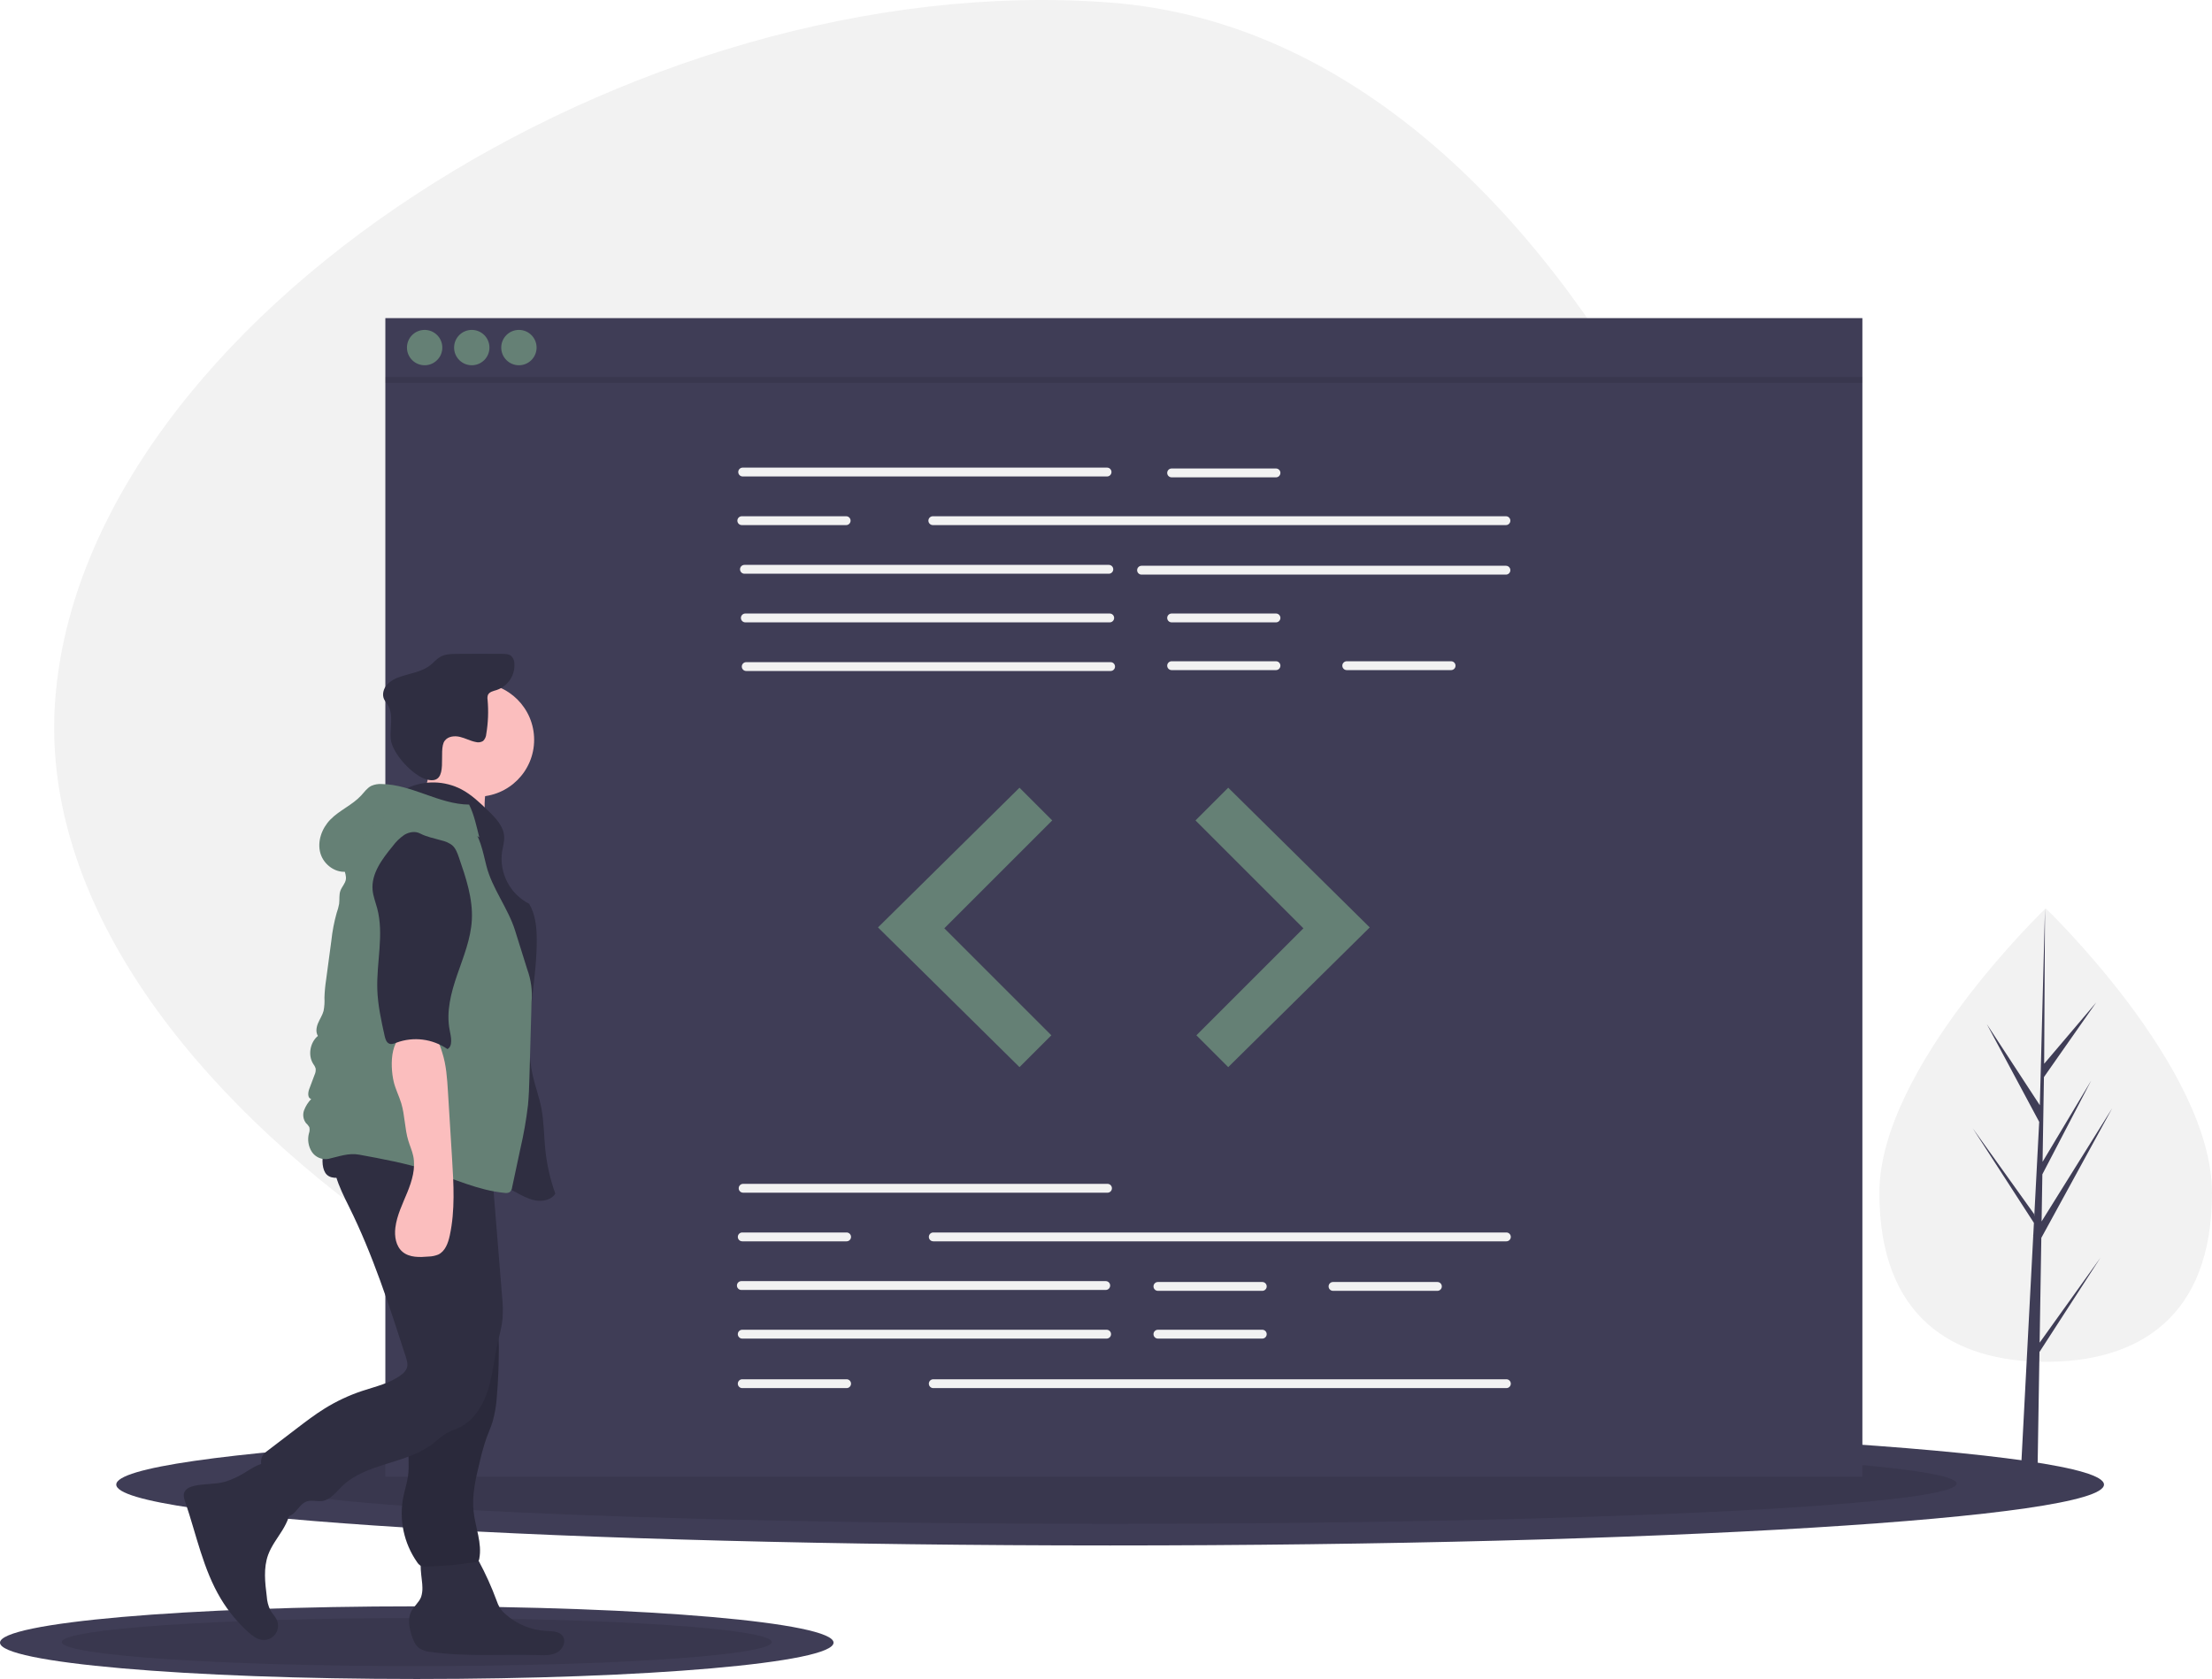
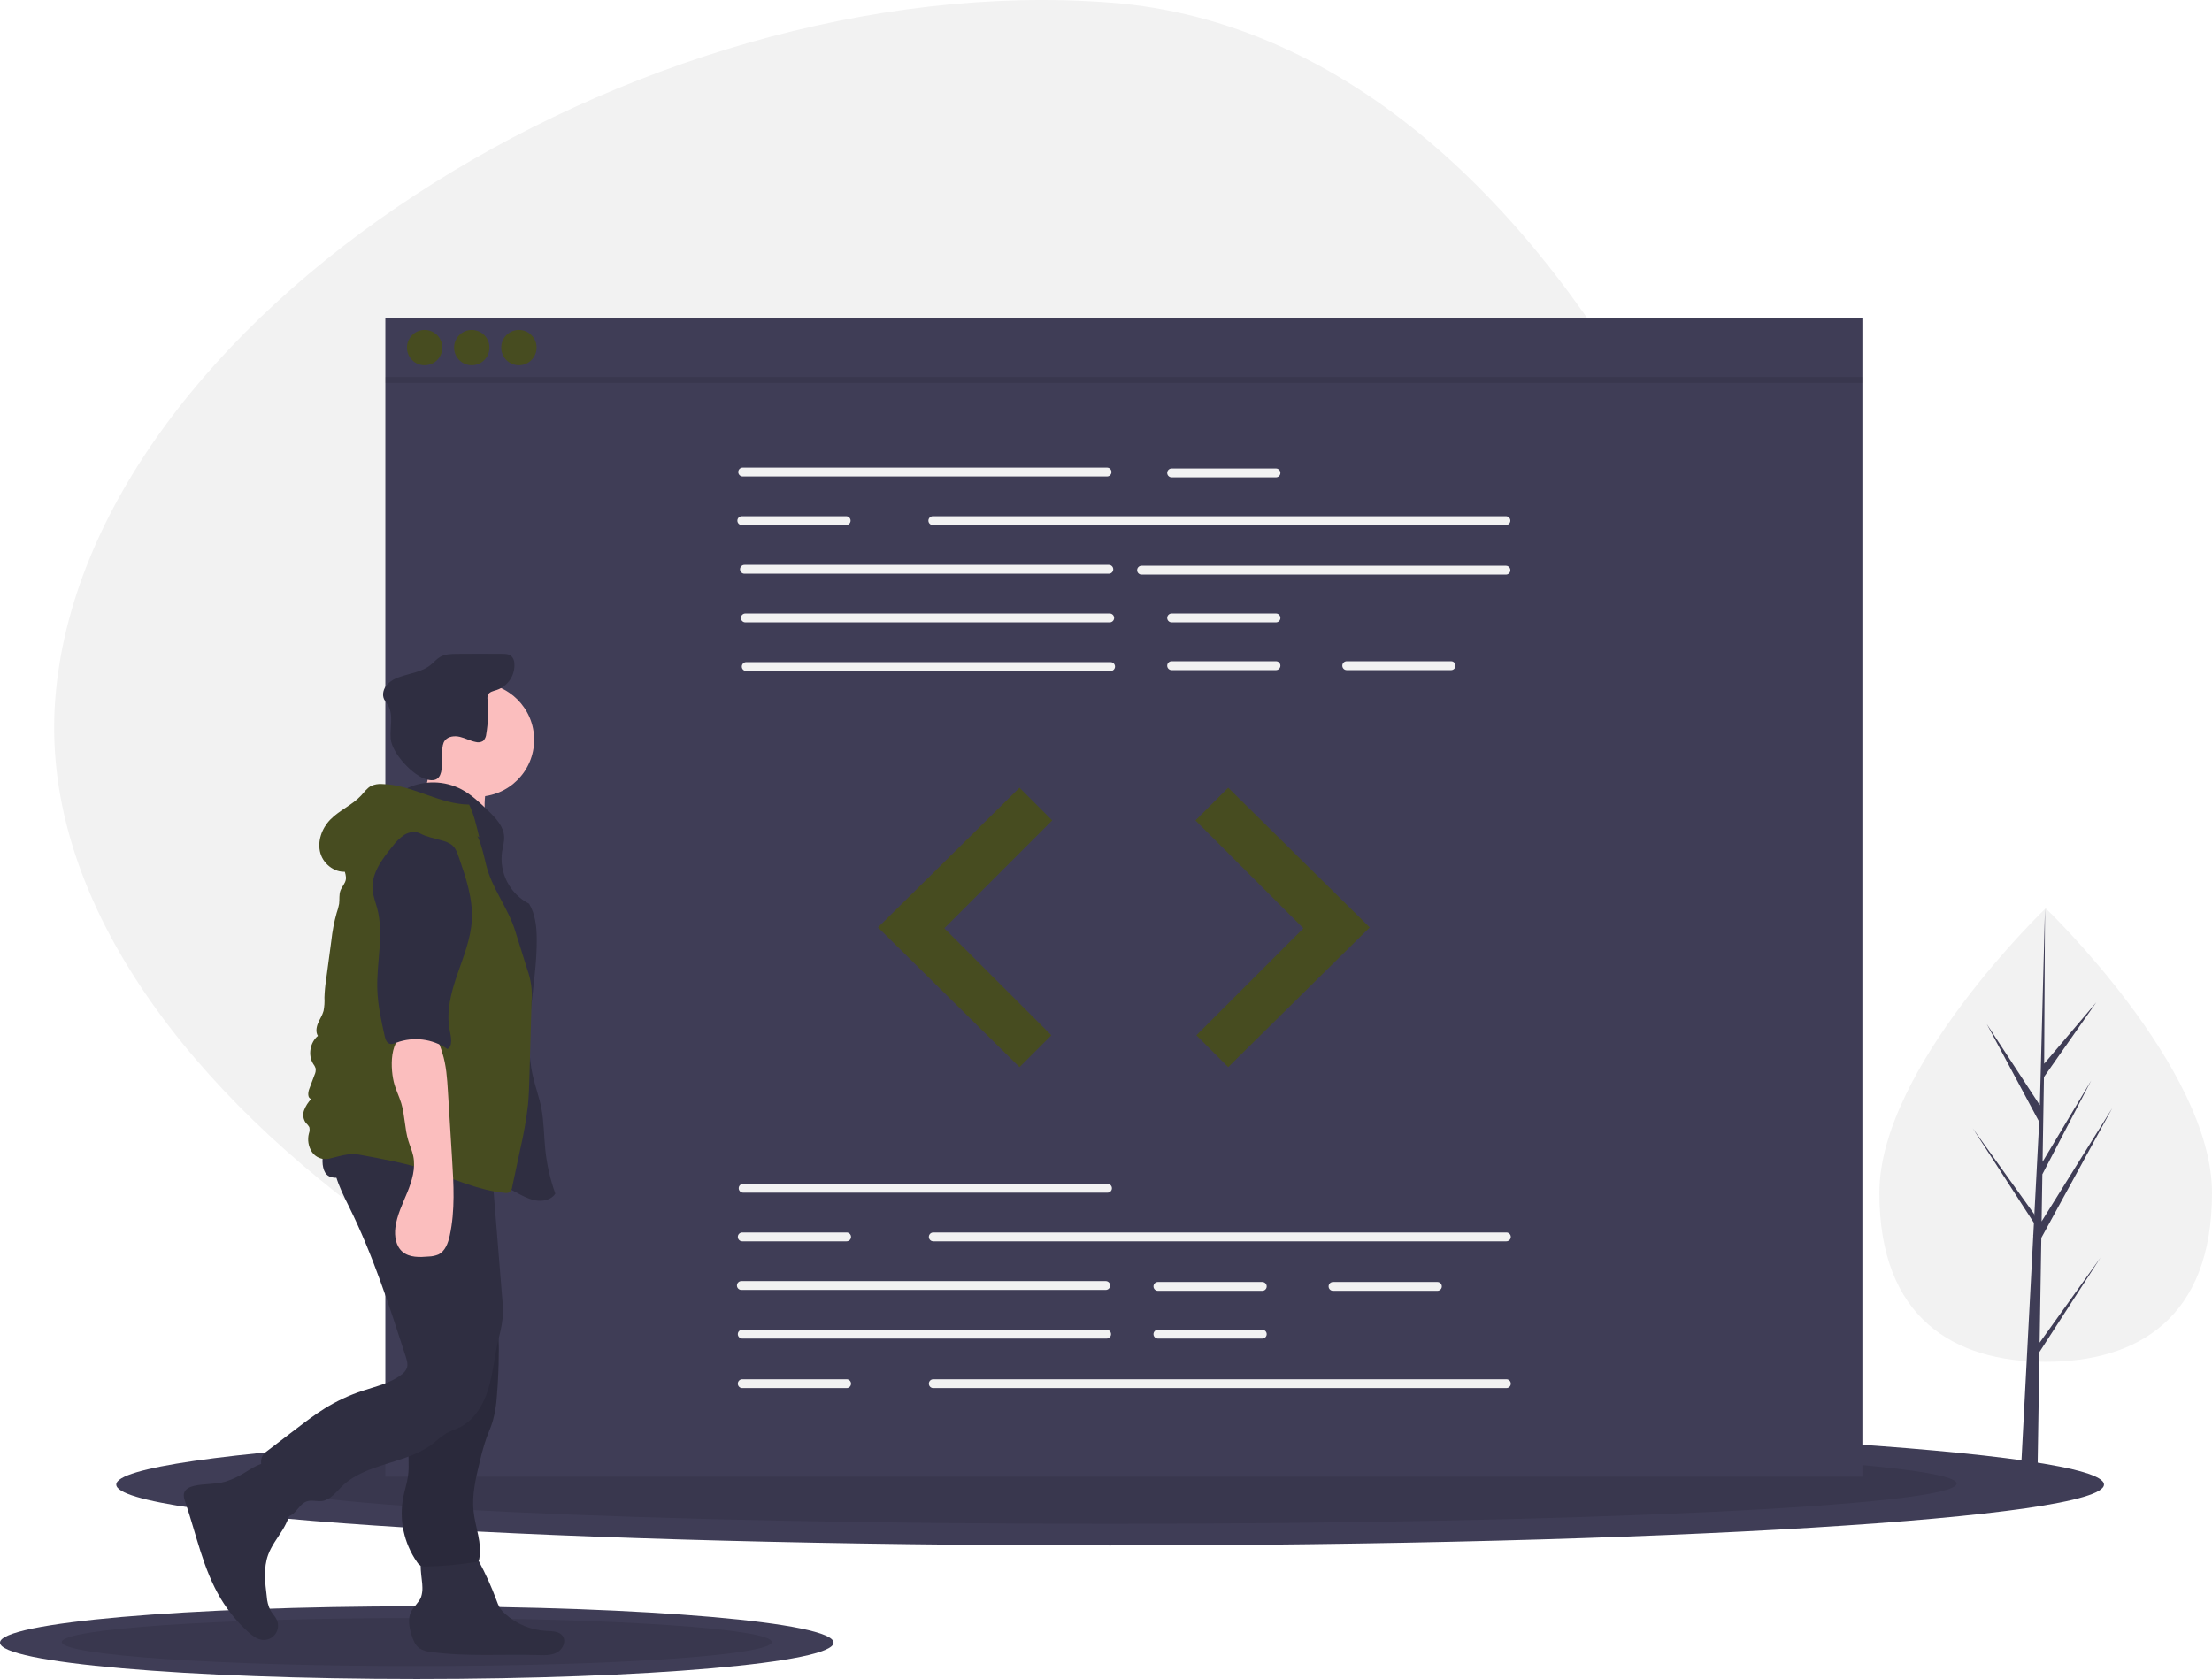
<svg xmlns="http://www.w3.org/2000/svg" id="a594ac37-6d44-4297-8862-1cbd9c01c0b7" data-name="Layer 1" width="1126.194" height="855" viewBox="0 0 1126.194 855">
  <path d="M581.768,778.438C339.369,759.991,50.297,572.172,65.014,378.781S359.7,5.358,602.099,23.805,984.031,403.667,969.314,597.058,824.166,796.885,581.768,778.438Z" transform="translate(-36.90323 -22.5)" fill="#f2f2f2" />
  <ellipse cx="565.194" cy="756" rx="506" ry="31" fill="#3f3d56" />
  <ellipse cx="565.194" cy="755.5" rx="431" ry="20.5" opacity="0.1" />
  <ellipse cx="212.194" cy="836.5" rx="212.194" ry="18.5" fill="#3f3d56" />
  <ellipse cx="212.194" cy="836.202" rx="180.742" ry="12.234" opacity="0.1" />
  <rect x="196.194" y="162" width="752" height="590" fill="#3f3d56" />
  <path d="M600.541,265.129H415.024a2.251,2.251,0,1,1,0-4.503H600.541a2.251,2.251,0,0,1,0,4.503Z" transform="translate(-36.90323 -22.5)" fill="#f2f2f2" />
  <path d="M803.62,289.895H511.835a2.251,2.251,0,0,1,0-4.503H803.62a2.251,2.251,0,1,1,0,4.503Z" transform="translate(-36.90323 -22.5)" fill="#f2f2f2" />
  <path d="M601.442,314.661H415.924a2.251,2.251,0,1,1,0-4.503H601.442a2.251,2.251,0,1,1,0,4.503Z" transform="translate(-36.90323 -22.5)" fill="#f2f2f2" />
  <path d="M803.62,315.111H618.102a2.251,2.251,0,0,1,0-4.503H803.62a2.251,2.251,0,1,1,0,4.503Z" transform="translate(-36.90323 -22.5)" fill="#f2f2f2" />
  <path d="M601.892,339.426H416.374a2.251,2.251,0,0,1,0-4.503H601.892a2.251,2.251,0,1,1,0,4.503Z" transform="translate(-36.90323 -22.5)" fill="#f2f2f2" />
  <path d="M602.342,364.192H416.825a2.251,2.251,0,0,1,0-4.503H602.342a2.251,2.251,0,1,1,0,4.503Z" transform="translate(-36.90323 -22.5)" fill="#f2f2f2" />
  <path d="M686.546,265.579H633.412a2.251,2.251,0,0,1,0-4.503h53.134a2.251,2.251,0,1,1,0,4.503Z" transform="translate(-36.90323 -22.5)" fill="#f2f2f2" />
  <path d="M686.546,339.426H633.412a2.251,2.251,0,0,1,0-4.503h53.134a2.251,2.251,0,1,1,0,4.503Z" transform="translate(-36.90323 -22.5)" fill="#f2f2f2" />
  <path d="M686.546,363.742H633.412a2.251,2.251,0,1,1,0-4.503h53.134a2.251,2.251,0,1,1,0,4.503Z" transform="translate(-36.90323 -22.5)" fill="#f2f2f2" />
  <path d="M775.702,363.742H722.569a2.251,2.251,0,0,1,0-4.503h53.134a2.251,2.251,0,1,1,0,4.503Z" transform="translate(-36.90323 -22.5)" fill="#f2f2f2" />
  <path d="M467.707,289.895H414.573a2.251,2.251,0,0,1,0-4.503h53.134a2.251,2.251,0,0,1,0,4.503Z" transform="translate(-36.90323 -22.5)" fill="#f2f2f2" />
  <path d="M600.766,629.861H415.249a2.251,2.251,0,0,1,0-4.503H600.766a2.251,2.251,0,0,1,0,4.503Z" transform="translate(-36.90323 -22.5)" fill="#f2f2f2" />
  <path d="M599.866,679.392H414.348a2.251,2.251,0,1,1,0-4.503H599.866a2.251,2.251,0,0,1,0,4.503Z" transform="translate(-36.90323 -22.5)" fill="#f2f2f2" />
  <path d="M600.316,704.158H414.798a2.251,2.251,0,1,1,0-4.503H600.316a2.251,2.251,0,1,1,0,4.503Z" transform="translate(-36.90323 -22.5)" fill="#f2f2f2" />
  <path d="M679.566,679.842H626.433a2.251,2.251,0,0,1,0-4.503h53.134a2.251,2.251,0,0,1,0,4.503Z" transform="translate(-36.90323 -22.5)" fill="#f2f2f2" />
  <path d="M679.566,704.158H626.433a2.251,2.251,0,0,1,0-4.503h53.134a2.251,2.251,0,1,1,0,4.503Z" transform="translate(-36.90323 -22.5)" fill="#f2f2f2" />
  <path d="M768.723,679.842H715.589a2.251,2.251,0,1,1,0-4.503h53.134a2.251,2.251,0,0,1,0,4.503Z" transform="translate(-36.90323 -22.5)" fill="#f2f2f2" />
  <path d="M803.845,654.626H512.06a2.251,2.251,0,0,1,0-4.503H803.845a2.251,2.251,0,0,1,0,4.503Z" transform="translate(-36.90323 -22.5)" fill="#f2f2f2" />
  <path d="M467.932,654.626H414.798a2.251,2.251,0,0,1,0-4.503H467.932a2.251,2.251,0,0,1,0,4.503Z" transform="translate(-36.90323 -22.5)" fill="#f2f2f2" />
  <path d="M803.845,729.374H512.06a2.251,2.251,0,1,1,0-4.503H803.845a2.251,2.251,0,0,1,0,4.503Z" transform="translate(-36.90323 -22.5)" fill="#f2f2f2" />
  <path d="M467.932,729.374H414.798a2.251,2.251,0,1,1,0-4.503H467.932a2.251,2.251,0,1,1,0,4.503Z" transform="translate(-36.90323 -22.5)" fill="#f2f2f2" />
-   <polygon points="519.06 401.13 447.014 472.275 519.06 543.42 535.27 527.21 480.786 472.725 535.72 417.79 519.06 401.13" fill="#658075" />
-   <polygon points="625.327 401.13 697.373 472.275 625.327 543.42 609.117 527.21 663.602 472.725 608.667 417.79 625.327 401.13" fill="#658075" />
-   <circle cx="216.194" cy="177" r="9" fill="#658075" />
-   <circle cx="240.194" cy="177" r="9" fill="#658075" />
-   <circle cx="264.194" cy="177" r="9" fill="#658075" />
+   <polygon points="519.06 401.13 447.014 472.275 519.06 543.42 535.27 527.21 480.786 472.725 535.72 417.79 519.06 401.13" fill="#474c20" />
+   <polygon points="625.327 401.13 697.373 472.275 625.327 543.42 609.117 527.21 663.602 472.725 608.667 417.79 625.327 401.13" fill="#474c20" />
+   <circle cx="216.194" cy="177" r="9" fill="#474c20" />
+   <circle cx="240.194" cy="177" r="9" fill="#474c20" />
+   <circle cx="264.194" cy="177" r="9" fill="#474c20" />
  <rect x="196.194" y="192" width="752" height="3" opacity="0.1" />
  <path d="M1163.097,629.954c0,63.771-37.911,86.038-84.676,86.038s-84.676-22.266-84.676-86.038,84.676-144.898,84.676-144.898S1163.097,566.182,1163.097,629.954Z" transform="translate(-36.90323 -22.5)" fill="#f2f2f2" />
  <polygon points="1038.433 683.736 1039.3 630.365 1075.391 564.338 1039.436 621.993 1039.826 597.995 1064.699 550.226 1039.929 591.645 1039.929 591.645 1040.63 548.484 1067.265 510.453 1040.74 541.697 1041.178 462.556 1038.425 567.325 1038.651 563.003 1011.571 521.552 1038.217 571.3 1035.694 619.503 1035.619 618.223 1004.4 574.602 1035.524 622.743 1035.209 628.771 1035.152 628.862 1035.178 629.357 1028.776 751.653 1037.329 751.653 1038.355 688.485 1069.404 640.461 1038.433 683.736" fill="#3f3d56" />
  <path d="M159.525,773.591a43.126,43.126,0,0,1-8.178,3.503c-5.079,1.387-10.507.878-15.637,2.063-2.1.485-4.386,1.499-5.054,3.549-.49,1.503.043,3.127.553,4.623,5.669,16.62,9.085,34.266,18.125,49.321a74.641,74.641,0,0,0,13.993,16.988c2.055,1.852,4.384,3.664,7.135,3.955a7.248,7.248,0,0,0,7.371-10.182c-.811-1.801-2.317-3.196-3.289-4.916a18.757,18.757,0,0,1-1.819-6.991c-.893-7.108-1.754-14.538.709-21.265,1.652-4.512,4.682-8.359,7.206-12.447s4.622-8.772,4.06-13.544c-.383-3.257-1.972-6.237-3.65-9.054-1.681-2.823-5.005-10.408-8.383-11.35C169.16,766.864,162.583,772.024,159.525,773.591Z" transform="translate(-36.90323 -22.5)" fill="#2f2e41" />
  <path d="M251.96,831a14.019,14.019,0,0,1-.663,4.745c-1.058,2.793-3.681,4.706-5.036,7.367-1.885,3.701-1.031,8.174.218,12.135.783,2.483,1.81,5.067,3.912,6.603a12.893,12.893,0,0,0,5.954,1.907c18.036,2.496,36.358,1.064,54.559,1.587,3.317.095,6.829.211,9.725-1.41s4.686-5.697,2.717-8.368c-1.769-2.399-5.265-2.376-8.242-2.518a33.912,33.912,0,0,1-20.913-8.615,15.112,15.112,0,0,1-2.933-3.377,20.753,20.753,0,0,1-1.534-3.518,156.799,156.799,0,0,0-9.084-20.119c-.979-1.815-2.087-3.705-3.906-4.676a10.323,10.323,0,0,0-4.239-.926c-4.536-.294-16.283-1.838-19.791,1.69C249.461,816.768,252.032,826.86,251.96,831Z" transform="translate(-36.90323 -22.5)" fill="#2f2e41" />
  <circle cx="242.971" cy="376.72" r="28.975" fill="#fbbebe" />
  <path d="M253.709,423.146c-1.723,4.614-4.647,8.947-8.9,11.43l40.075,8.175a42.453,42.453,0,0,1-.562-17.869,10.3,10.3,0,0,0,.24-4.409c-.754-2.907-4.026-4.307-6.955-4.974-7.314-1.667-13.782-2.561-20.579-5.792C254.95,413.263,255.241,419.045,253.709,423.146Z" transform="translate(-36.90323 -22.5)" fill="#fbbebe" />
  <path d="M244.474,423.727a31.338,31.338,0,0,1,27.313.714c5.138,2.707,9.392,6.794,13.572,10.826,3.853,3.717,7.962,7.972,8.236,13.319.132,2.59-.676,5.123-1.084,7.684a25.766,25.766,0,0,0,13.78,26.469c3.184,5.303,3.841,11.729,3.889,17.914.185,23.436-7.209,47.161-1.93,69.995,1.239,5.361,3.162,10.554,4.232,15.951,1.387,6.991,1.318,14.18,2.044,21.27a95.266,95.266,0,0,0,5.113,22.495c-1.744,2.774-5.374,3.837-8.642,3.613s-6.325-1.643-9.242-3.136c-14.123-7.227-27.059-16.757-41.687-22.9-9.678-4.064-19.987-6.595-29.376-11.288s-18.12-12.142-20.99-22.238c-1.241-4.365-1.318-8.965-1.385-13.503-.285-19.114-.55-38.436,3.61-57.094,3.669-16.454,10.741-32.194,12.284-48.981.502-5.464.513-11.314,3.566-15.873C232.091,432.52,241.409,430.851,244.474,423.727Z" transform="translate(-36.90323 -22.5)" fill="#2f2e41" />
  <path d="M263.395,399.629c1.707-2.227,5-2.531,7.728-1.872s5.243,2.064,7.997,2.599a4.675,4.675,0,0,0,3.743-.526,5.444,5.444,0,0,0,1.615-3.57,68.163,68.163,0,0,0,.671-17.38,5.147,5.147,0,0,1,.159-2.437c.682-1.643,2.763-2.035,4.462-2.562a13.316,13.316,0,0,0,9.013-13.633,5.421,5.421,0,0,0-1.657-3.741c-1.175-.958-2.82-1.016-4.336-1.029q-11.683-.094-23.367.006c-2.883.025-5.91.096-8.409,1.533-1.848,1.063-3.222,2.773-4.88,4.112-4.326,3.491-10.178,4.201-15.441,5.991a15.308,15.308,0,0,0-6.768,4.036c-1.75,2-2.592,4.973-1.493,7.393a26.252,26.252,0,0,0,1.887,2.904c3.105,4.964,1.038,11.403,1.501,17.24.579,7.288,11.365,19.112,18.679,20.836C266.308,422.311,259.486,404.414,263.395,399.629Z" transform="translate(-36.90323 -22.5)" fill="#2f2e41" />
  <path d="M247.037,719.183c.745,5.322,1.701,10.662,1.445,16.029-.357,7.494-3.059,14.714-3.559,22.199-.373,5.591.49,11.242-.287,16.791-.497,3.553-1.656,6.978-2.373,10.494a43.395,43.395,0,0,0,6.973,33.265,5.448,5.448,0,0,0,2.023,1.961,5.714,5.714,0,0,0,2.508.332,179.947,179.947,0,0,0,25.17-2.287,2.414,2.414,0,0,0,1.616-.713,2.266,2.266,0,0,0,.351-.954c1.544-7.936-1.977-15.893-2.872-23.928-.956-8.58,1.103-17.177,3.146-25.565a113.548,113.548,0,0,1,3.467-12.228c.988-2.697,2.181-5.321,3.037-8.063a61.46,61.46,0,0,0,2.202-13.203q.892-10.575.945-21.199a88.958,88.958,0,0,0-1.665-20.01c-1.878-8.338-5.724-16.081-9.536-23.73a15.029,15.029,0,0,0-5.618,2.67,125.38,125.38,0,0,1-15.35,8.481c-3.567,1.657-10.522,2.833-12.786,6.286-2.232,3.405-.792,10.351-.621,14.106Q245.694,709.584,247.037,719.183Z" transform="translate(-36.90323 -22.5)" fill="#2f2e41" />
  <path d="M247.037,719.183c.745,5.322,1.701,10.662,1.445,16.029-.357,7.494-3.059,14.714-3.559,22.199-.373,5.591.49,11.242-.287,16.791-.497,3.553-1.656,6.978-2.373,10.494a43.395,43.395,0,0,0,6.973,33.265,5.448,5.448,0,0,0,2.023,1.961,5.714,5.714,0,0,0,2.508.332,179.947,179.947,0,0,0,25.17-2.287,2.414,2.414,0,0,0,1.616-.713,2.266,2.266,0,0,0,.351-.954c1.544-7.936-1.977-15.893-2.872-23.928-.956-8.58,1.103-17.177,3.146-25.565a113.548,113.548,0,0,1,3.467-12.228c.988-2.697,2.181-5.321,3.037-8.063a61.46,61.46,0,0,0,2.202-13.203q.892-10.575.945-21.199a88.958,88.958,0,0,0-1.665-20.01c-1.878-8.338-5.724-16.081-9.536-23.73a15.029,15.029,0,0,0-5.618,2.67,125.38,125.38,0,0,1-15.35,8.481c-3.567,1.657-10.522,2.833-12.786,6.286-2.232,3.405-.792,10.351-.621,14.106Q245.694,709.584,247.037,719.183Z" transform="translate(-36.90323 -22.5)" opacity="0.1" />
  <path d="M207.864,605.518c-3.848,10.359,1.808,21.554,6.722,31.452,12.106,24.386,20.513,50.407,28.874,76.317.626,1.941,1.252,4.058.554,5.974a7.825,7.825,0,0,1-2.822,3.347c-5.765,4.379-13.107,5.939-19.975,8.23a90.184,90.184,0,0,0-18.943,8.88c-4.977,3.084-9.639,6.644-14.292,10.197l-14.812,11.312a9.903,9.903,0,0,0-2.476,2.397c-1.429,2.241-.843,5.167-.132,7.728a131.432,131.432,0,0,0,7.252,19.792,6.911,6.911,0,0,0,2.63,3.447c2.312,1.242,5.14-.405,6.905-2.347s3.292-4.359,5.781-5.193c2.486-.833,5.222.176,7.818-.189,4.199-.589,6.986-4.457,10.013-7.426,12.365-12.131,33.01-11.251,46.612-21.977a59.228,59.228,0,0,1,6.231-4.868c2.3-1.359,4.907-2.105,7.293-3.307,7.257-3.654,11.819-11.209,14.262-18.957s3.141-15.928,4.897-23.861c.908-4.101,2.103-8.158,2.507-12.338a66.094,66.094,0,0,0-.253-11.666L287.604,621.748c-.4-4.943-.8-9.892-1.576-14.791-14.577.521-29.143,1.108-43.728,1.28C230.695,608.374,218.876,609.186,207.864,605.518Z" transform="translate(-36.90323 -22.5)" fill="#2f2e41" />
  <path d="M202.506,619.721c1.977,3.18,6.79,3.114,10.104,1.371s5.889-4.673,9.211-6.401c4.464-2.323,9.746-2.235,14.776-2.093,7.964.225,16.025.464,23.687,2.647,7.925,2.257,15.64,6.603,23.834,5.736,1.426-.151,2.985-.56,3.761-1.766a5.544,5.544,0,0,0,.62-2.836l.268-7.159a6.464,6.464,0,0,0-.57-3.625,6.082,6.082,0,0,0-2.716-2.079c-11.663-5.646-24.965-6.697-37.915-7.141q-9.875-.338-19.757-.278c-5.591.034-12.303-.775-17.739.719C202.774,598.82,198.805,613.769,202.506,619.721Z" transform="translate(-36.90323 -22.5)" fill="#2f2e41" />
-   <path d="M275.742,432.226c-15.282-.135-29.131-10.223-44.412-10.468a11.514,11.514,0,0,0-5.393.93c-2.129,1.073-3.529,3.147-5.147,4.898-4.518,4.893-11.061,7.505-15.703,12.281-4.352,4.478-6.773,11.15-5.055,17.153s8.204,10.608,14.279,9.165A36.801,36.801,0,0,1,228.65,446.706a72.887,72.887,0,0,1,11.205-5.882c6.868-3.112,14.548-6.283,21.718-3.95a30.638,30.638,0,0,1,7.409,4.04l11.954,8.03C279.543,443.45,278.29,437.288,275.742,432.226Z" transform="translate(-36.90323 -22.5)" fill="#658075" />
-   <path d="M212.552,460.874c-2.029,2.532.894,6.2.447,9.413-.297,2.135-2.054,3.765-2.786,5.793-.758,2.1-.356,4.427-.643,6.641a28.489,28.489,0,0,1-1.275,4.73,84.975,84.975,0,0,0-2.686,14.026l-2.675,19.976a75.681,75.681,0,0,0-.846,9.078,27.107,27.107,0,0,1-.452,6.787c-.592,2.183-1.904,4.093-2.786,6.175s-1.291,4.602-.099,6.524c-3.991,3.325-5.178,9.854-2.387,14.235a7.899,7.899,0,0,1,1.23,2.265,5.82,5.82,0,0,1-.542,3.34l-2.705,7.207c-.692,1.845-.911,4.653,1.014,5.074a17.006,17.006,0,0,0-3.651,5.767,6.866,6.866,0,0,0,.972,6.506,8.289,8.289,0,0,1,1.694,2.056,5.473,5.473,0,0,1-.196,3.243,11.906,11.906,0,0,0,1.473,9.333,8.371,8.371,0,0,0,8.418,3.609c5.41-1.22,10.272-3.147,15.728-2.146,11.746,2.155,23.53,4.32,34.906,7.952,12.984,4.145,25.556,10.224,39.126,11.5a3.798,3.798,0,0,0,2.617-.407,3.931,3.931,0,0,0,1.21-2.488q2.097-9.832,4.194-19.665a202.363,202.363,0,0,0,3.855-22.028c.477-4.781.614-9.589.749-14.392l1.081-38.231a38.197,38.197,0,0,0-2.2-16.62l-6.217-19.848c-3.548-11.327-11.688-21.371-14.586-32.882-1.834-7.285-3.189-15.103-8.108-20.781-7.012-8.095-19.145-9.354-29.764-7.962-4.797.629-9.636,1.714-13.785,4.202-4.798,2.877-8.333,7.409-11.753,11.836C218.305,454.343,215.436,457.276,212.552,460.874Z" transform="translate(-36.90323 -22.5)" fill="#658075" />
+   <path d="M275.742,432.226c-15.282-.135-29.131-10.223-44.412-10.468a11.514,11.514,0,0,0-5.393.93c-2.129,1.073-3.529,3.147-5.147,4.898-4.518,4.893-11.061,7.505-15.703,12.281-4.352,4.478-6.773,11.15-5.055,17.153s8.204,10.608,14.279,9.165A36.801,36.801,0,0,1,228.65,446.706a72.887,72.887,0,0,1,11.205-5.882c6.868-3.112,14.548-6.283,21.718-3.95a30.638,30.638,0,0,1,7.409,4.04l11.954,8.03C279.543,443.45,278.29,437.288,275.742,432.226Z" transform="translate(-36.90323 -22.5)" fill="#474c20" />
+   <path d="M212.552,460.874c-2.029,2.532.894,6.2.447,9.413-.297,2.135-2.054,3.765-2.786,5.793-.758,2.1-.356,4.427-.643,6.641a28.489,28.489,0,0,1-1.275,4.73,84.975,84.975,0,0,0-2.686,14.026l-2.675,19.976a75.681,75.681,0,0,0-.846,9.078,27.107,27.107,0,0,1-.452,6.787c-.592,2.183-1.904,4.093-2.786,6.175s-1.291,4.602-.099,6.524c-3.991,3.325-5.178,9.854-2.387,14.235a7.899,7.899,0,0,1,1.23,2.265,5.82,5.82,0,0,1-.542,3.34l-2.705,7.207c-.692,1.845-.911,4.653,1.014,5.074a17.006,17.006,0,0,0-3.651,5.767,6.866,6.866,0,0,0,.972,6.506,8.289,8.289,0,0,1,1.694,2.056,5.473,5.473,0,0,1-.196,3.243,11.906,11.906,0,0,0,1.473,9.333,8.371,8.371,0,0,0,8.418,3.609c5.41-1.22,10.272-3.147,15.728-2.146,11.746,2.155,23.53,4.32,34.906,7.952,12.984,4.145,25.556,10.224,39.126,11.5a3.798,3.798,0,0,0,2.617-.407,3.931,3.931,0,0,0,1.21-2.488q2.097-9.832,4.194-19.665a202.363,202.363,0,0,0,3.855-22.028c.477-4.781.614-9.589.749-14.392l1.081-38.231a38.197,38.197,0,0,0-2.2-16.62l-6.217-19.848c-3.548-11.327-11.688-21.371-14.586-32.882-1.834-7.285-3.189-15.103-8.108-20.781-7.012-8.095-19.145-9.354-29.764-7.962-4.797.629-9.636,1.714-13.785,4.202-4.798,2.877-8.333,7.409-11.753,11.836C218.305,454.343,215.436,457.276,212.552,460.874Z" transform="translate(-36.90323 -22.5)" fill="#474c20" />
  <path d="M237.347,573.323c.875,3.773,2.712,7.251,3.837,10.957,1.884,6.209,1.724,12.896,3.605,19.106.789,2.606,1.933,5.109,2.5,7.773,1.321,6.211-.608,12.636-3.003,18.516s-5.313,11.678-6.091,17.98c-.548,4.438.239,9.45,3.66,12.331,3.552,2.99,8.713,2.788,13.339,2.39a14.016,14.016,0,0,0,4.841-1.008c3.538-1.674,5.028-5.86,5.855-9.685,2.771-12.819,1.98-26.106,1.174-39.197l-2.106-34.234c-.405-6.591-.84-13.318-2.871-19.646-.739-2.302-2.026-6.954-4.129-8.424-2.083-1.456-8.03-1.521-10.609-1.642C235.251,547.97,235.387,564.856,237.347,573.323Z" transform="translate(-36.90323 -22.5)" fill="#fbbebe" />
  <path d="M250.751,446.923c-2.471-1.294-5.584-.736-7.972.704a24.568,24.568,0,0,0-5.972,5.798c-5.339,6.517-10.991,13.995-10.199,22.382.297,3.145,1.501,6.121,2.317,9.172,3.579,13.38-.379,27.53.075,41.373.262,7.999,2.003,15.866,3.736,23.679.354,1.595.92,3.44,2.463,3.977,1.159.403,2.41-.115,3.557-.551A28.371,28.371,0,0,1,264.721,556.731c2.865-1.529,1.791-6.363,1.149-9.546-1.908-9.458.682-19.214,3.828-28.335s6.911-18.23,7.432-27.865c.591-10.916-3.029-21.571-6.6-31.903-.779-2.255-1.631-4.62-3.439-6.178a13.665,13.665,0,0,0-5.203-2.377C258.096,449.406,254.255,448.758,250.751,446.923Z" transform="translate(-36.90323 -22.5)" fill="#2f2e41" />
</svg>
